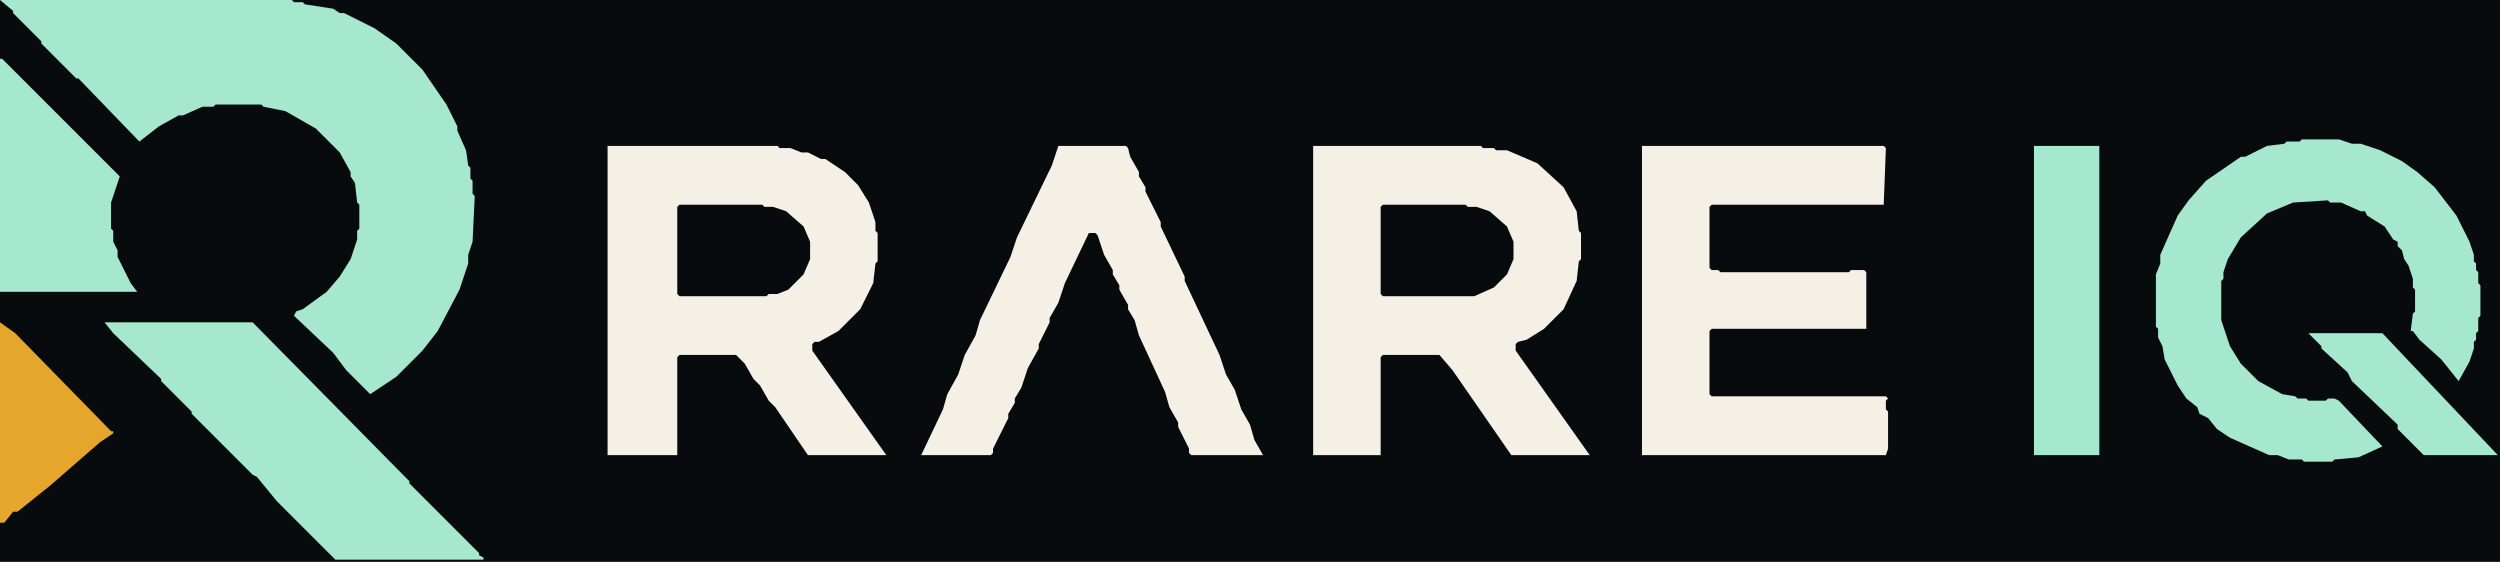
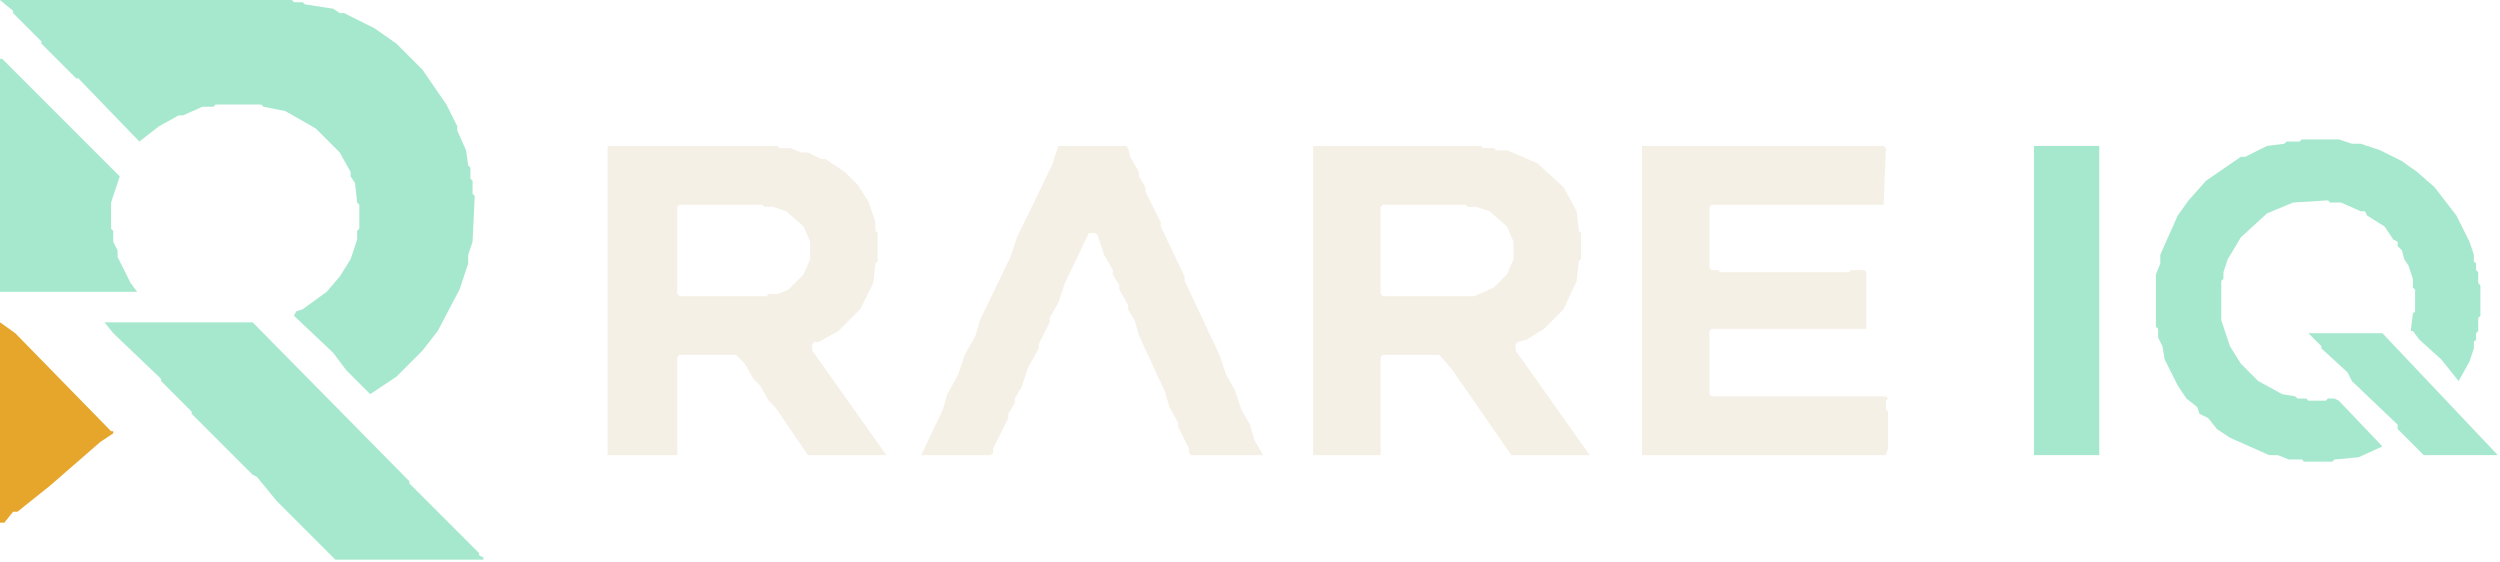
<svg xmlns="http://www.w3.org/2000/svg" width="1148" height="258" viewBox="0 0 1148 258" role="img" aria-label="Rare IQ">
-   <rect width="100%" height="100%" fill="#080B0D" />
  <path d="M754,67 754,209 866,209 867,206 867,189 866,188 866,184 867,183 866,182 786,182 785,181 785,152 786,151 857,151 857,125 856,124 850,124 849,125 790,125 789,124 786,124 785,123 785,95 786,94 865,94 866,68 865,67Z M603,67 603,209 634,209 634,164 635,163 661,163 667,170 694,209 730,209 696,161 696,158 697,157 701,156 709,151 718,142 724,129 725,120 726,119 726,107 725,106 724,97 718,86 706,75 692,69 687,69 686,68 681,68 680,67Z M634,95 635,94 673,94 674,95 678,95 684,97 692,104 695,111 695,119 692,126 686,132 677,136 635,136 634,135Z M486,67 483,76 467,109 464,118 450,147 448,154 443,163 440,172 435,181 433,188 423,209 455,209 456,208 456,206 463,192 463,190 466,185 466,183 469,178 472,169 477,160 477,158 482,148 482,146 486,139 489,130 500,107 503,107 504,108 507,117 511,124 511,126 514,131 514,133 518,140 518,142 521,147 523,154 535,180 537,187 541,194 541,196 546,206 546,208 547,209 580,209 576,202 574,195 570,188 567,179 563,172 560,163 544,129 544,127 533,104 533,102 526,88 526,86 523,81 523,79 519,72 518,68 517,67Z M279,67 279,209 311,209 311,164 312,163 338,163 342,167 346,174 349,177 353,184 356,187 371,209 407,209 373,161 373,158 374,157 376,157 385,152 395,142 401,130 402,121 403,120 403,107 402,106 402,102 399,93 394,85 388,79 379,73 377,73 371,70 368,70 363,68 358,68 357,67Z M311,95 312,94 350,94 351,95 355,95 361,97 369,104 372,111 372,119 369,126 362,133 357,135 353,135 352,136 312,136 311,135Z" fill="#F5F0E6" fill-rule="evenodd" />
  <path d="M1060,153 1066,159 1066,160 1078,171 1080,175 1101,195 1101,197 1113,209 1147,209 1094,153Z M47,148 48,148 52,153 74,174 74,175 88,189 88,190 116,218 118,219 127,230 154,257 222,257 222,256 220,255 220,254 188,222 188,221 116,148Z M934,67 934,209 964,209 964,67Z M1057,64 1056,65 1050,65 1049,66 1041,67 1031,72 1029,72 1013,83 1005,92 1000,99 992,117 992,121 990,126 990,150 991,151 991,155 993,159 994,165 1000,177 1004,183 1009,187 1010,190 1014,192 1018,197 1024,201 1042,209 1046,209 1051,211 1057,211 1058,212 1071,212 1072,211 1083,210 1094,205 1074,184 1072,183 1069,183 1068,184 1060,184 1059,183 1055,183 1054,182 1048,181 1037,175 1029,167 1024,159 1020,147 1020,129 1021,128 1021,125 1023,119 1029,109 1041,98 1053,93 1069,92 1070,93 1075,93 1084,97 1086,97 1087,99 1095,104 1099,110 1101,111 1101,113 1103,115 1104,119 1106,122 1108,128 1108,132 1109,133 1109,143 1108,144 1107,152 1108,152 1111,156 1121,165 1129,175 1134,166 1136,160 1136,157 1137,156 1137,153 1138,152 1138,146 1139,145 1139,131 1138,130 1138,125 1137,124 1137,121 1136,120 1136,117 1134,111 1128,99 1118,86 1110,79 1103,74 1093,69 1084,66 1080,66 1074,64Z M0,27 0,134 63,134 60,130 54,118 54,115 52,111 52,106 51,105 51,93 55,81 1,27Z M0,0 6,5 6,6 19,19 19,20 35,36 36,36 64,65 73,58 82,53 84,53 93,49 98,49 99,48 120,48 121,49 131,51 145,59 156,70 161,79 161,81 163,84 164,93 165,94 165,105 164,106 164,110 161,119 156,127 150,134 139,142 136,143 135,145 153,162 159,170 170,181 182,173 194,161 201,152 211,133 215,121 215,117 217,111 218,90 217,89 217,83 216,82 216,77 215,76 214,69 210,60 210,58 205,48 194,32 182,20 172,13 158,6 156,6 153,4 140,2 139,1 135,1 134,0Z" fill="#A6E8CE" fill-rule="evenodd" />
  <path d="M0,148 0,240 2,240 6,235 8,235 23,223 46,203 52,199 52,198 51,198 7,153Z" fill="#E6A62B" fill-rule="evenodd" />
</svg>
